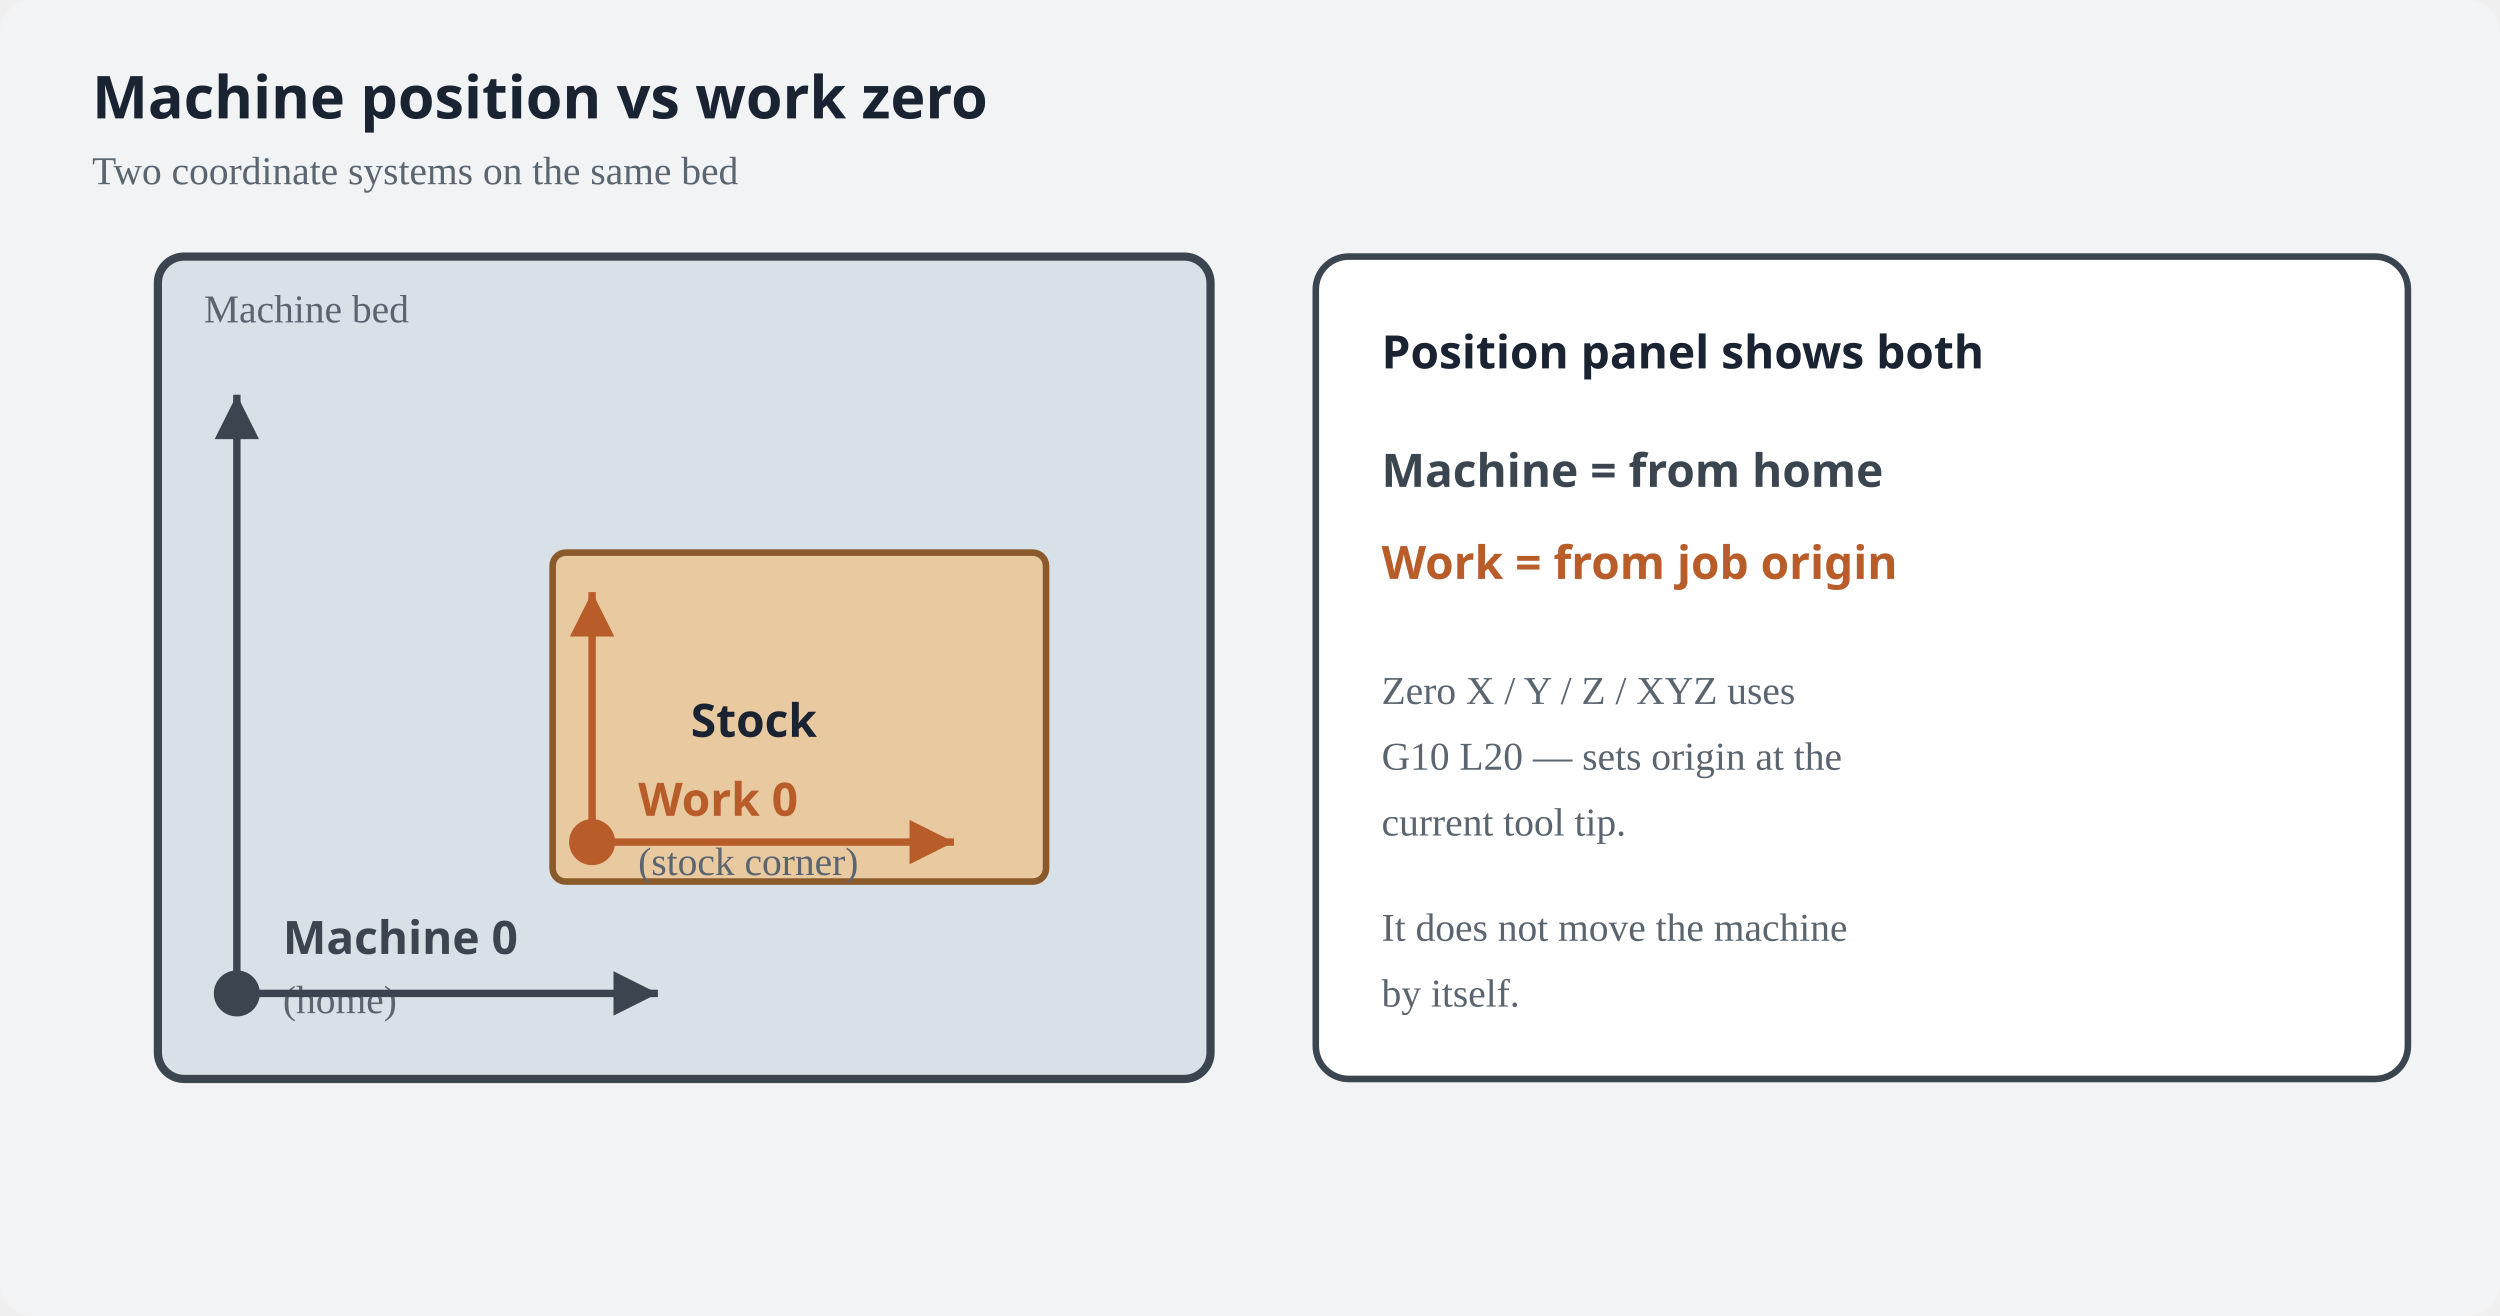
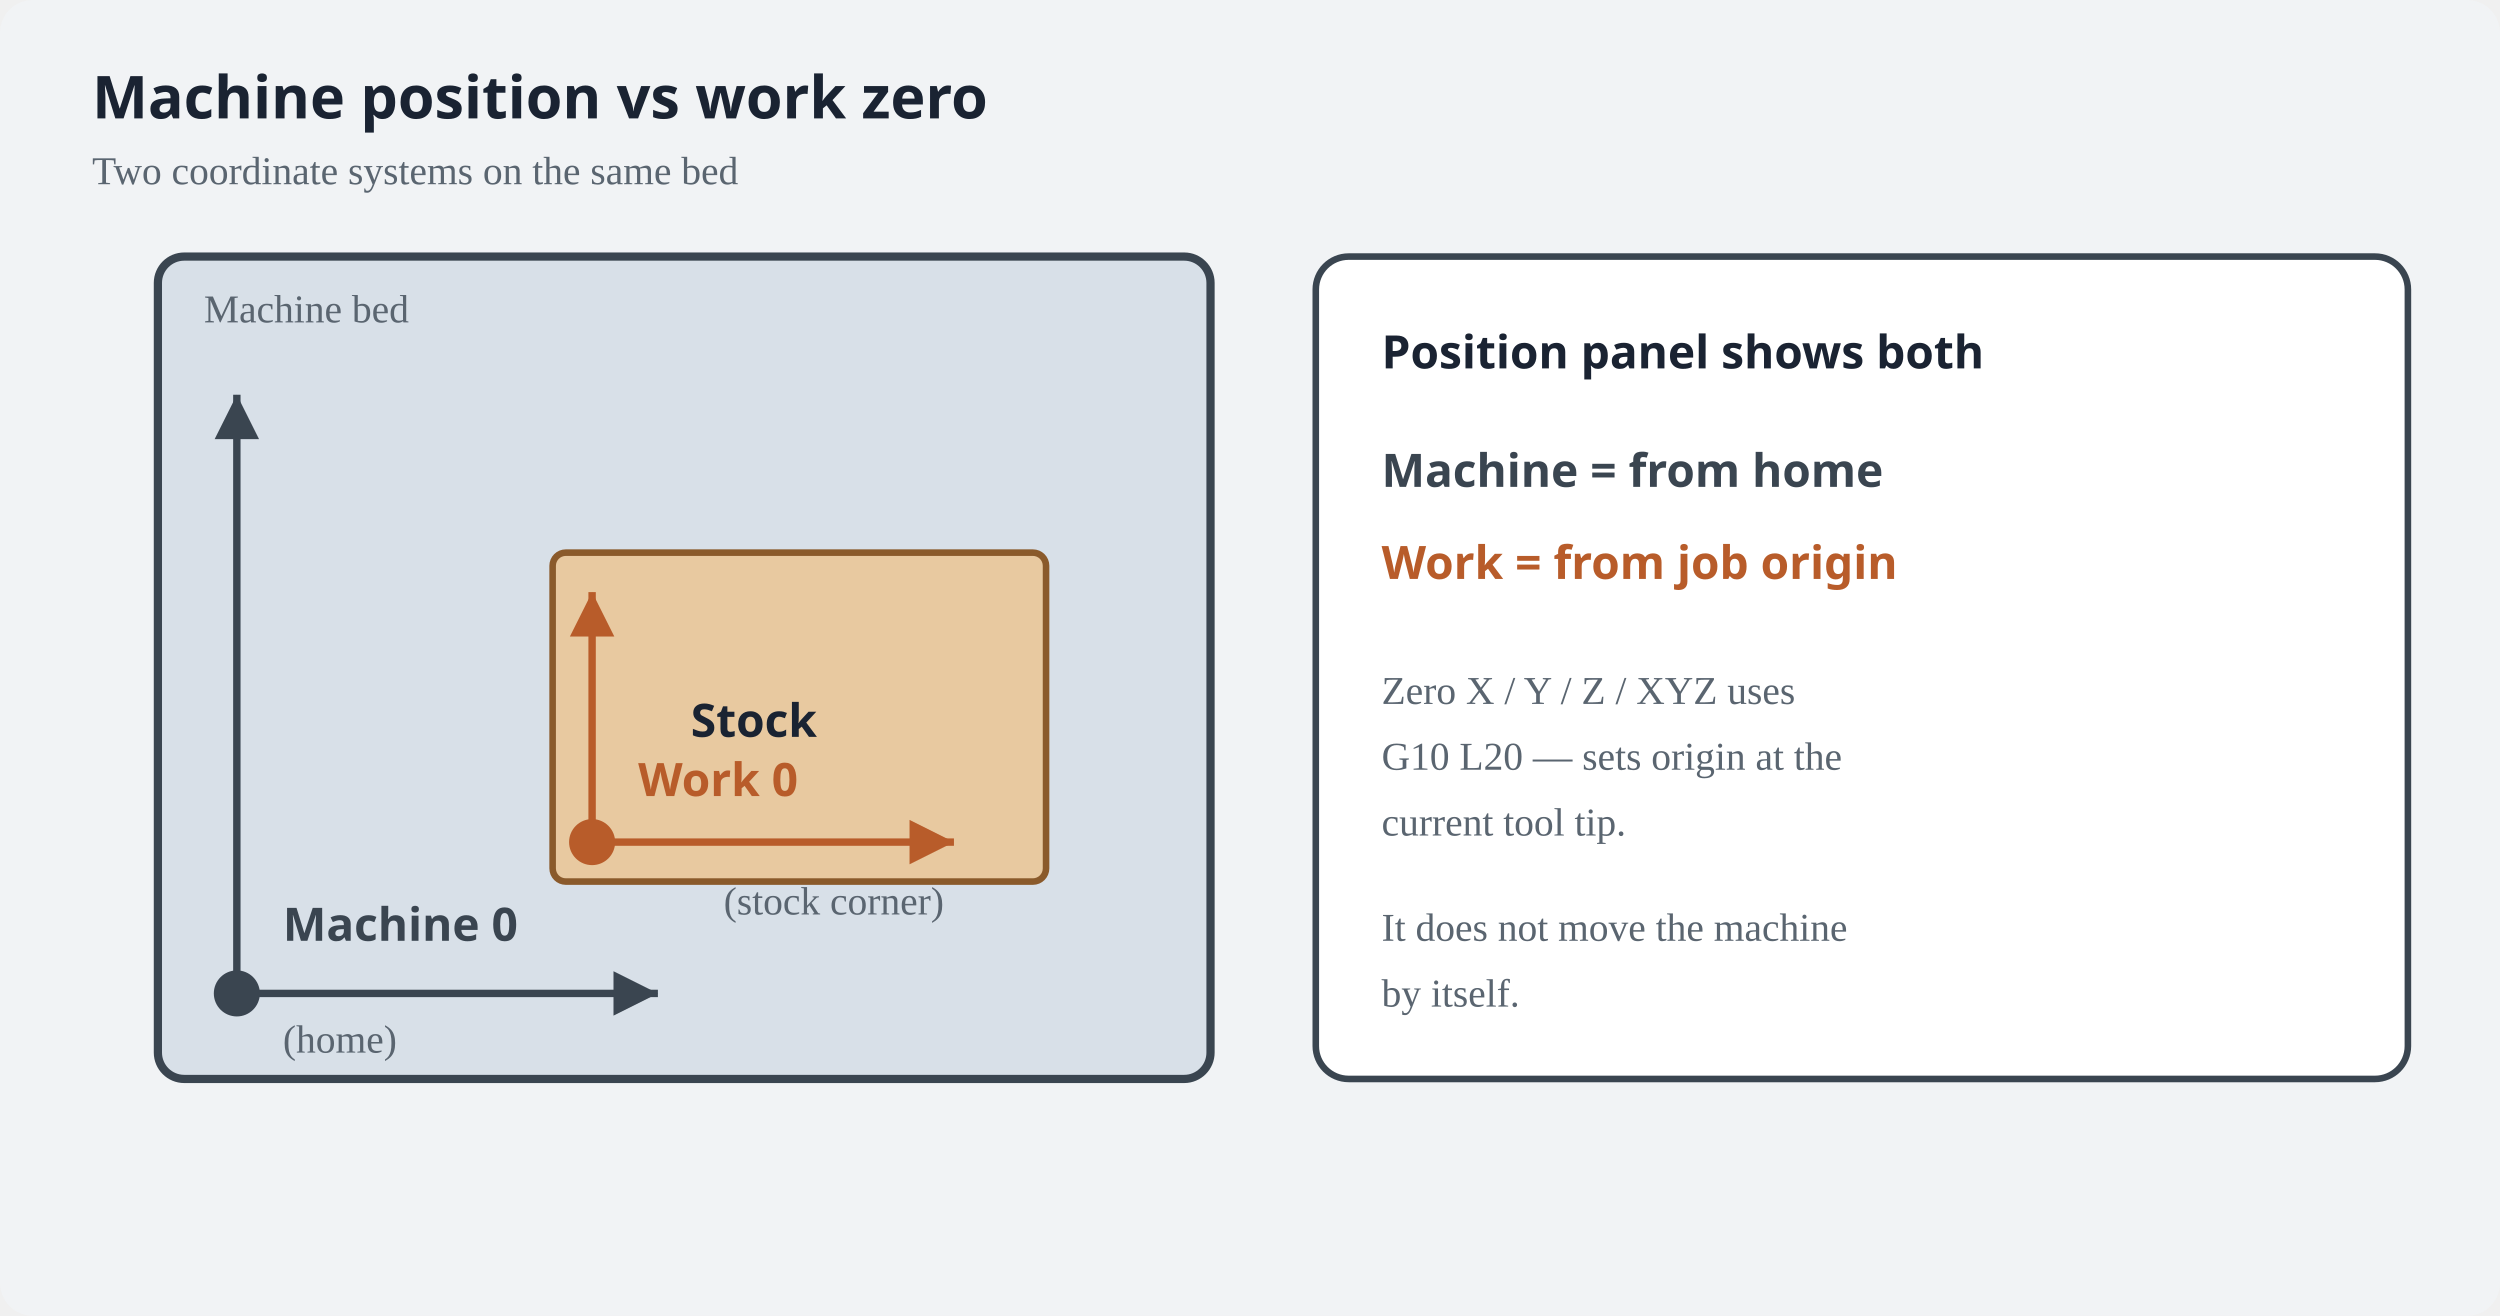
<svg xmlns="http://www.w3.org/2000/svg" viewBox="0 0 760 400" role="img" aria-labelledby="t d">
  <defs>
    <style>
      .bg { fill: #f1f3f5; }
      .bed { fill: #d8e0e8; stroke: #3a4550; stroke-width: 2.5; }
      .stock { fill: #e8c9a0; stroke: #8a5a2b; stroke-width: 2; }
      .panel { fill: #ffffff; stroke: #3a4550; stroke-width: 2; }
      .lab { font-family: system-ui, "Segoe UI", sans-serif; fill: #1a2332; font-size: 14px; }
      .title { font-size: 18px; font-weight: 700; }
      .m { fill: #3a4550; font-weight: 700; }
      .w { fill: #b85c2a; font-weight: 700; }
      .tiny { font-size: 12px; fill: #5a6570; }
      .axis-m { stroke: #3a4550; stroke-width: 2.25; marker-end: url(#am); }
      .axis-w { stroke: #b85c2a; stroke-width: 2.25; marker-end: url(#aw); }
    </style>
    <marker id="am" markerWidth="8" markerHeight="8" refX="6" refY="3" orient="auto">
      <path d="M0,0 L6,3 L0,6 Z" fill="#3a4550" />
    </marker>
    <marker id="aw" markerWidth="8" markerHeight="8" refX="6" refY="3" orient="auto">
      <path d="M0,0 L6,3 L0,6 Z" fill="#b85c2a" />
    </marker>
  </defs>
  <rect class="bg" width="760" height="400" rx="10" />
  <text class="lab title" x="28" y="36">Machine position vs work zero</text>
  <text class="tiny" x="28" y="56">Two coordinate systems on the same bed</text>
  <rect class="bed" x="48" y="78" width="320" height="250" rx="8" />
  <text class="tiny" x="62" y="98">Machine bed</text>
  <rect class="stock" x="168" y="168" width="150" height="100" rx="4" />
  <text class="lab" x="210" y="224" font-weight="700">Stock</text>
  <circle cx="72" cy="302" r="7" fill="#3a4550" />
-   <text class="lab m" x="86" y="290">Machine 0</text>
-   <text class="tiny" x="86" y="308">(home)</text>
+   <text class="lab m" x="86" y="286">Machine 0</text>
+   <text class="tiny" x="86" y="320">(home)</text>
  <line class="axis-m" x1="72" y1="302" x2="200" y2="302" />
  <line class="axis-m" x1="72" y1="302" x2="72" y2="120" />
  <circle cx="180" cy="256" r="7" fill="#b85c2a" />
-   <text class="lab w" x="194" y="248">Work 0</text>
-   <text class="tiny" x="194" y="266">(stock corner)</text>
+   <text class="lab w" x="194" y="242">Work 0</text>
+   <text class="tiny" x="220" y="278">(stock corner)</text>
  <line class="axis-w" x1="180" y1="256" x2="290" y2="256" />
  <line class="axis-w" x1="180" y1="256" x2="180" y2="180" />
  <rect class="panel" x="400" y="78" width="332" height="250" rx="10" />
  <text class="lab" x="420" y="112" font-weight="700">Position panel shows both</text>
  <text class="lab m" x="420" y="148">Machine = from home</text>
  <text class="lab w" x="420" y="176">Work = from job origin</text>
  <text class="tiny" x="420" y="214">Zero X / Y / Z / XYZ uses</text>
  <text class="tiny" x="420" y="234">G10 L20 — sets origin at the</text>
  <text class="tiny" x="420" y="254">current tool tip.</text>
  <text class="tiny" x="420" y="286">It does not move the machine</text>
  <text class="tiny" x="420" y="306">by itself.</text>
</svg>
